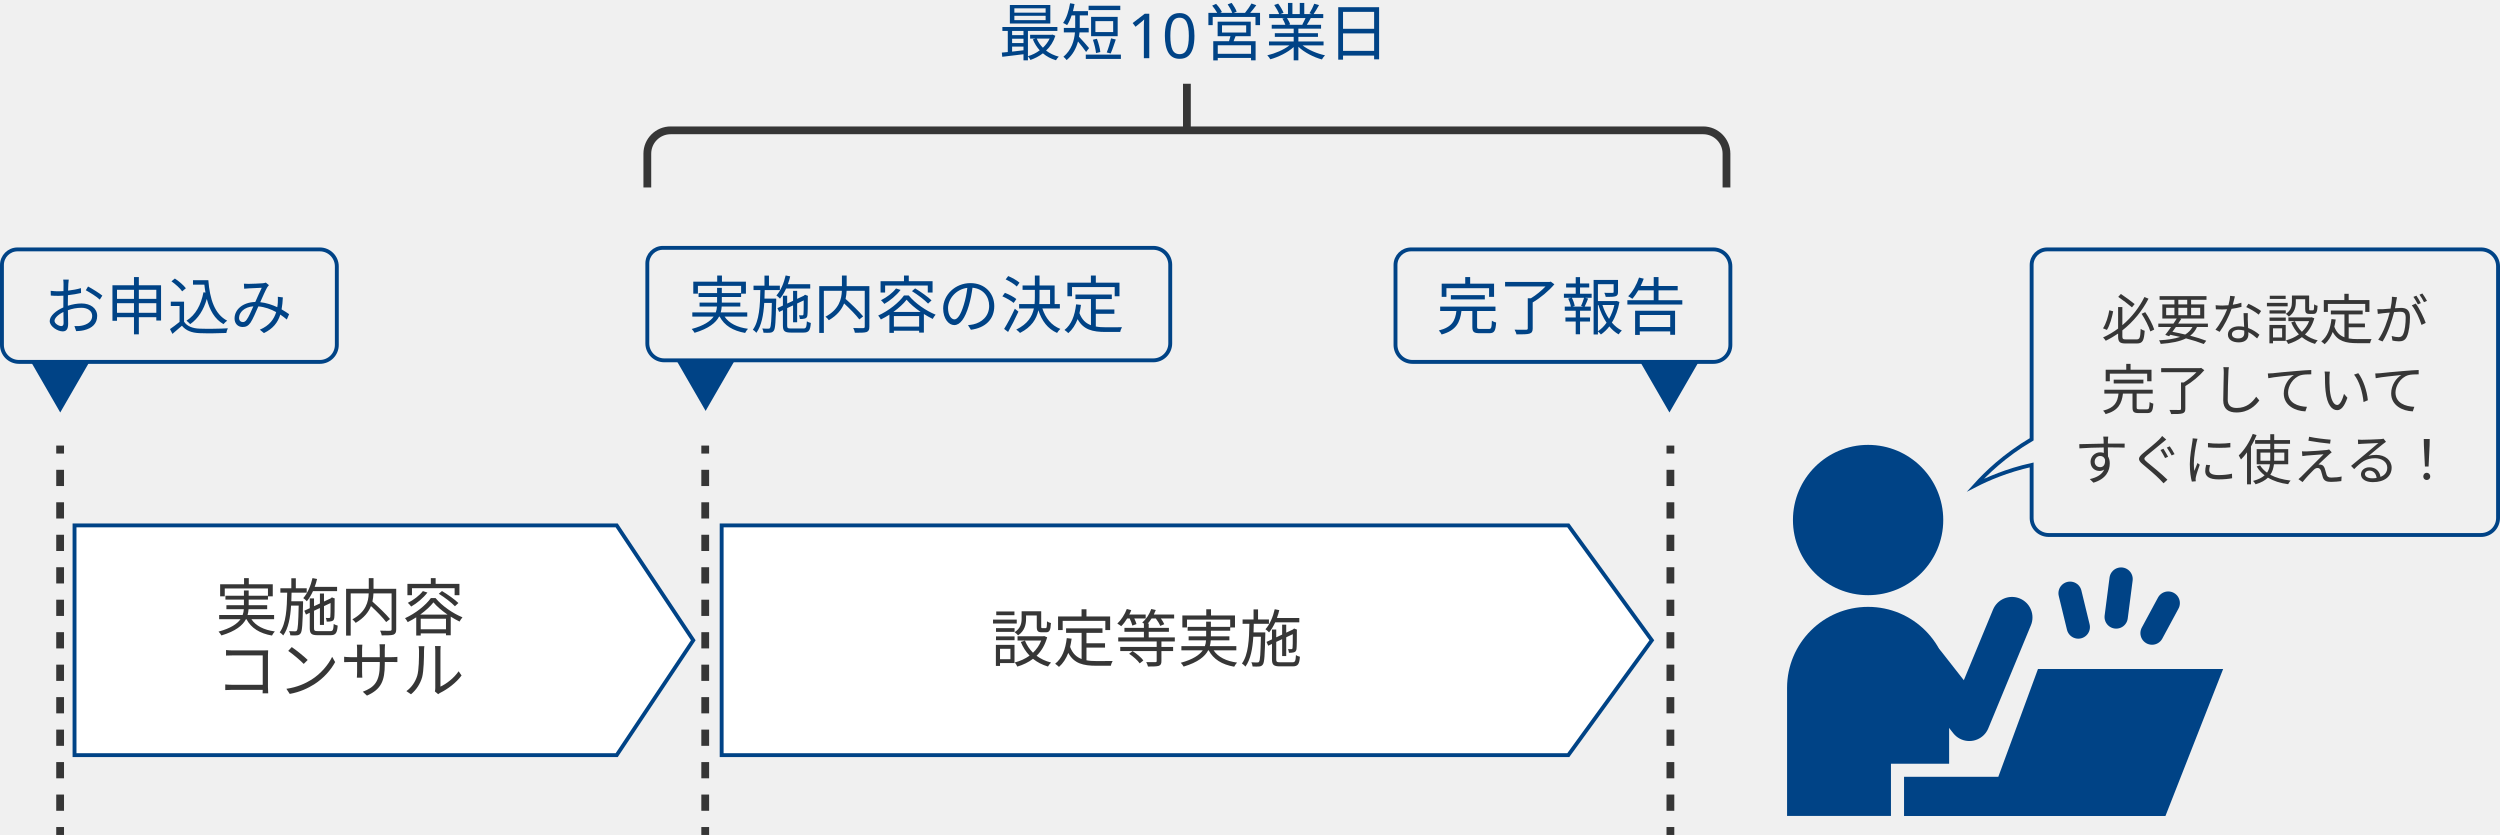
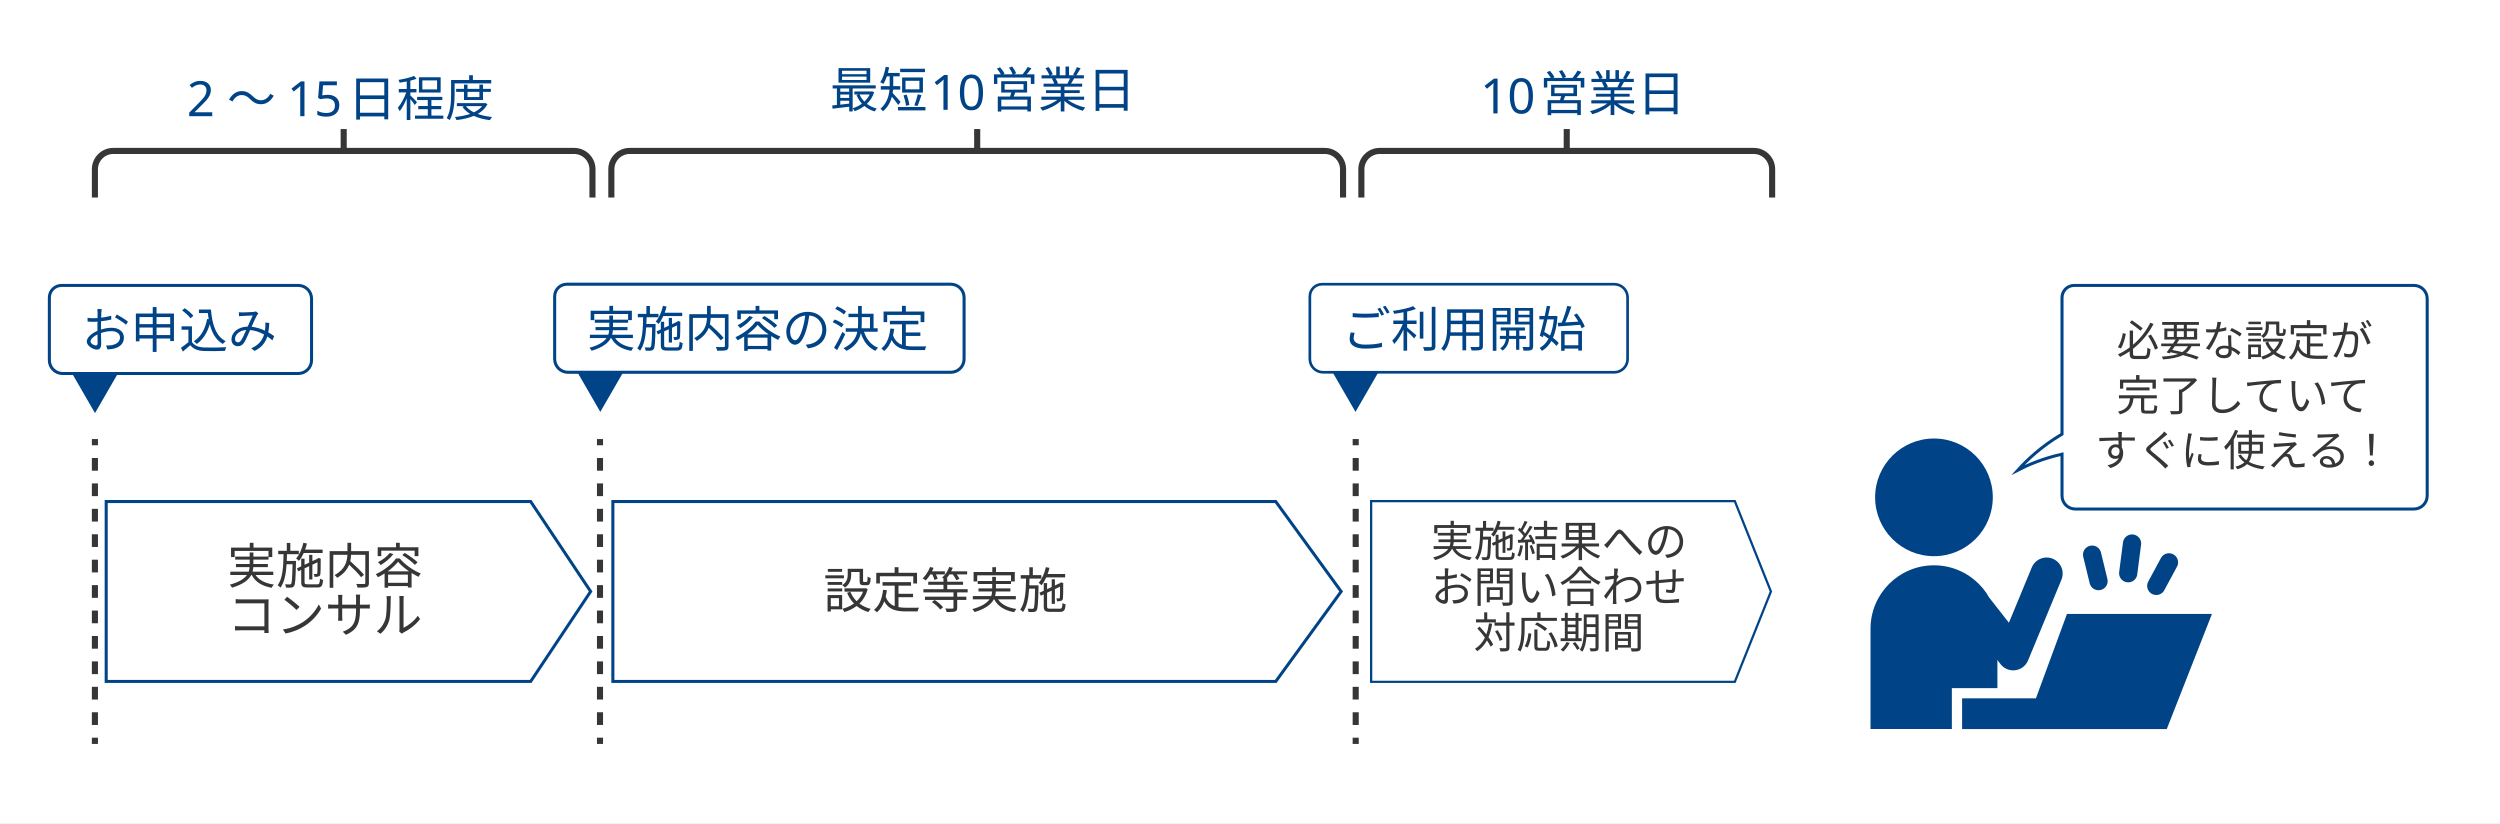
- <svg xmlns="http://www.w3.org/2000/svg" id="a" viewBox="0 0 642.03 214.43">
+ <svg xmlns="http://www.w3.org/2000/svg" id="a" viewBox="0 0 820 270">
  <defs>
-     <style>.b{fill:#fff;}.c,.d,.e,.f{fill:none;}.c,.e{stroke:#363636;stroke-width:2px;}.c,.e,.f{stroke-miterlimit:10;}.g,.h,.i{fill:#363636;}.j,.h,.k,.l,.i{font-family:NotoSansJP-Regular-90ms-RKSJ-H, Noto Sans JP;}.j,.m,.n,.o{fill:#004386;}.j,.n,.i{font-size:16px;}.p{letter-spacing:-.23em;}.p,.q{font-family:Verdana, Verdana;}.q{letter-spacing:-.08em;}.h{font-size:14px;}.d{stroke-width:10.53px;}.d,.o{stroke-linecap:round;stroke-linejoin:round;}.d,.o,.f{stroke:#004386;}.e{stroke-dasharray:0 0 4.17 4.17;}.l{letter-spacing:-.19em;}.o{stroke-width:5.98px;}</style>
+     <style>.b{fill:#fff;}.c,.d,.e,.f,.g{fill:none;}.c,.d,.f,.g{stroke-miterlimit:10;}.c,.f{stroke:#363636;stroke-width:2px;}.h,.i,.j{fill:#363636;}.k,.i,.l,.m,.j{font-family:NotoSansJP-Regular-90ms-RKSJ-H, Noto Sans JP;}.k,.n,.o,.p{fill:#004386;}.k,.o,.j{font-size:16px;}.q{letter-spacing:-.23em;}.q,.r{font-family:Verdana, Verdana;}.d{stroke-width:.88px;}.d,.e,.p,.g{stroke:#004386;}.s{letter-spacing:.25em;}.r{letter-spacing:-.08em;}.t{letter-spacing:.13em;}.i{font-size:14px;}.e{stroke-width:10.53px;}.e,.p{stroke-linecap:round;stroke-linejoin:round;}.f{stroke-dasharray:0 0 4.17 4.17;}.m{letter-spacing:-.19em;}.p{stroke-width:5.98px;}</style>
  </defs>
+   <rect class="b" width="820" height="270" />
  <g>
-     <path class="g" d="M167.24,48.14v-8.67c0-2.76,2.24-5,5-5H437.38c2.76,0,5,2.24,5,5v8.67h2v-8.67c0-3.86-3.14-7-7-7H172.24c-3.86,0-7,3.14-7,7v8.67h2Z" />
-     <rect class="g" x="303.81" y="21.51" width="2" height="11.97" />
+     <line class="c" x1="31.13" y1="144.01" x2="31.13" y2="146.05" />
+     <line class="f" x1="31.13" y1="150.22" x2="31.13" y2="239.87" />
+     <line class="c" x1="31.13" y1="241.96" x2="31.13" y2="244.01" />
  </g>
  <g>
-     <line class="c" x1="15.44" y1="114.43" x2="15.44" y2="116.48" />
-     <line class="e" x1="15.44" y1="120.65" x2="15.44" y2="210.3" />
-     <line class="c" x1="15.44" y1="212.39" x2="15.44" y2="214.43" />
+     <line class="c" x1="196.8" y1="144.01" x2="196.8" y2="146.05" />
+     <line class="f" x1="196.8" y1="150.22" x2="196.8" y2="239.87" />
+     <line class="c" x1="196.8" y1="241.96" x2="196.8" y2="244.01" />
  </g>
  <g>
-     <line class="c" x1="181.11" y1="114.43" x2="181.11" y2="116.48" />
-     <line class="e" x1="181.11" y1="120.65" x2="181.11" y2="210.3" />
-     <line class="c" x1="181.11" y1="212.39" x2="181.11" y2="214.43" />
+     <line class="c" x1="444.67" y1="144.01" x2="444.67" y2="146.05" />
+     <line class="f" x1="444.67" y1="150.22" x2="444.67" y2="239.87" />
+     <line class="c" x1="444.67" y1="241.96" x2="444.67" y2="244.01" />
  </g>
  <g>
-     <line class="c" x1="428.98" y1="114.43" x2="428.98" y2="116.48" />
-     <line class="e" x1="428.98" y1="120.65" x2="428.98" y2="210.3" />
-     <line class="c" x1="428.98" y1="212.39" x2="428.98" y2="214.43" />
+     <polygon class="b" points="34.83 223.51 34.83 164.51 174.06 164.51 193.73 194.01 174.06 223.51 34.83 223.51" />
+     <path class="n" d="M173.8,165.01l19.33,29-19.33,29H35.33v-58H173.8m.54-1H34.33v60H174.33l20-30-20-30h0Z" />
  </g>
-   <g>
-     <polygon class="b" points="19.14 193.93 19.14 134.93 158.37 134.93 178.04 164.43 158.37 193.93 19.14 193.93" />
-     <path class="m" d="M158.11,135.43l19.33,29-19.33,29H19.64v-58H158.11m.54-1H18.64v60H158.64l20-30-20-30h0Z" />
-   </g>
-   <text class="i" transform="translate(55.3 161.91)">
+   <text class="j" transform="translate(74.55 191.48)">
    <tspan x="0" y="0">実施内容</tspan>
    <tspan x="0" y="16">コンサル</tspan>
  </text>
  <g>
-     <polygon class="b" points="185.33 193.94 185.33 134.94 402.76 134.94 424.21 164.43 402.76 193.94 185.33 193.94" />
-     <path class="m" d="M402.5,135.43l21.09,29-21.09,29H185.83v-58h216.67m.51-1H184.83v60h218.18l21.82-30-21.82-30h0Z" />
+     <polygon class="b" points="201.02 223.51 201.02 164.51 418.45 164.51 439.9 194.01 418.45 223.51 201.02 223.51" />
+     <path class="n" d="M418.19,165.01l21.09,29-21.09,29H201.52v-58h216.67m.51-1H200.52v60h218.18l21.82-30-21.82-30h0Z" />
  </g>
-   <text class="j" transform="translate(11.08 84.59)">
+   <text class="k" transform="translate(26.77 114.16)">
    <tspan x="0" y="0">お申込み</tspan>
  </text>
-   <polygon class="m" points="15.47 105.93 22.97 92.94 7.97 92.94 15.47 105.93" />
-   <path class="f" d="M4.5,64.05H82.14c2.41,0,4.36,1.95,4.36,4.36v20.17c0,2.41-1.95,4.36-4.36,4.36H4.86c-2.41,0-4.36-1.95-4.36-4.36v-20.53c0-2.21,1.79-4,4-4Z" />
-   <polygon class="m" points="428.73 105.93 436.23 92.94 421.23 92.94 428.73 105.93" />
-   <text class="j" transform="translate(368.96 84.59)">
-     <tspan x="0" y="0">完了報告</tspan>
+   <polygon class="n" points="31.16 135.5 38.66 122.51 23.66 122.51 31.16 135.5" />
+   <path class="g" d="M20.19,93.62H97.83c2.41,0,4.36,1.95,4.36,4.36v20.17c0,2.41-1.95,4.36-4.36,4.36H20.55c-2.41,0-4.36-1.95-4.36-4.36v-20.53c0-2.21,1.79-4,4-4Z" />
+   <text class="o" transform="translate(272.19 35.28)">
+     <tspan class="l" x="0" y="0">最</tspan>
+     <tspan class="m" x="16" y="0">短</tspan>
+     <tspan class="r" x="32.96" y=".74">1</tspan>
+     <tspan class="q" x="41.87" y=".74">0</tspan>
+     <tspan class="l" x="52.36" y="0">営業日</tspan>
  </text>
-   <path class="f" d="M362.38,64.05h77.64c2.41,0,4.36,1.95,4.36,4.36v20.17c0,2.41-1.95,4.36-4.36,4.36h-77.28c-2.41,0-4.36-1.95-4.36-4.36v-20.53c0-2.21,1.79-4,4-4Z" />
-   <text class="n" transform="translate(256.5 14.21)">
-     <tspan class="k" x="0" y="0">最</tspan>
-     <tspan class="l" x="16" y="0">短</tspan>
-     <tspan class="q" x="32.96" y=".74">1</tspan>
-     <tspan class="p" x="41.87" y=".74">0</tspan>
-     <tspan class="k" x="52.36" y="0">営業日</tspan>
+   <text class="o" transform="translate(485.52 37.2)">
+     <tspan class="r" x="0" y="0">1</tspan>
+     <tspan class="q" x="8.91" y="0">0</tspan>
+     <tspan class="l" x="19.4" y="-.74">営業日</tspan>
  </text>
-   <text class="j" transform="translate(176.81 84.19)">
+   <text class="k" transform="translate(61.3 38.11)">
+     <tspan class="s" x="0" y="0">2～</tspan>
+     <tspan x="32.88" y="0">1</tspan>
+     <tspan class="t" x="41.76" y="0">5</tspan>
+     <tspan x="52.72" y="0">日程度</tspan>
+   </text>
+   <text class="k" transform="translate(192.5 113.77)">
    <tspan x="0" y="0">実施内容の決定</tspan>
  </text>
-   <polygon class="m" points="181.21 105.53 188.71 92.54 173.71 92.54 181.21 105.53" />
-   <path class="f" d="M170.24,63.65h125.93c2.41,0,4.36,1.95,4.36,4.36v20.17c0,2.41-1.95,4.36-4.36,4.36h-125.57c-2.41,0-4.36-1.95-4.36-4.36v-20.53c0-2.21,1.79-4,4-4Z" />
-   <path class="m" d="M499.05,133.55c0-10.66-8.64-19.3-19.3-19.3-10.66,0-19.3,8.64-19.3,19.3s8.64,19.3,19.3,19.3,19.3-8.64,19.3-19.3Z" />
-   <path class="m" d="M485.62,196.13h14.94v-19.47c0-11.49-9.32-20.81-20.81-20.81s-20.81,9.32-20.81,20.81v32.89h26.68v-13.43Z" />
-   <polygon class="m" points="556.11 209.56 570.93 171.8 523.38 171.8 513.19 199.49 488.98 199.49 488.98 209.56 508.56 209.56 540.73 209.56 556.11 209.56" />
-   <path class="d" d="M516.7,158.56l-10.95,26.48-11.34-14.48" />
+   <polygon class="n" points="196.9 135.1 204.4 122.11 189.4 122.11 196.9 135.1" />
+   <path class="g" d="M185.93,93.22h125.93c2.41,0,4.36,1.95,4.36,4.36v20.17c0,2.41-1.95,4.36-4.36,4.36h-125.57c-2.41,0-4.36-1.95-4.36-4.36v-20.53c0-2.21,1.79-4,4-4Z" />
+   <text class="k" transform="translate(440.21 113.77)">
+     <tspan x="0" y="0">ご利用開始</tspan>
+   </text>
+   <polygon class="n" points="444.6 135.1 452.1 122.11 437.1 122.11 444.6 135.1" />
+   <path class="d" d="M433.63,93.22h95.86c2.41,0,4.36,1.95,4.36,4.36v20.17c0,2.41-1.95,4.36-4.36,4.36h-95.5c-2.41,0-4.36-1.95-4.36-4.36v-20.53c0-2.21,1.79-4,4-4Z" />
+   <path class="n" d="M653.64,163.13c0-10.66-8.64-19.3-19.3-19.3-10.66,0-19.3,8.64-19.3,19.3s8.64,19.3,19.3,19.3c10.66,0,19.3-8.64,19.3-19.3Z" />
+   <path class="n" d="M640.21,225.7h14.94v-19.47c0-11.49-9.32-20.81-20.81-20.81s-20.81,9.32-20.81,20.81v32.89h26.68v-13.43Z" />
+   <polygon class="n" points="710.7 239.13 725.52 201.37 677.97 201.37 667.78 229.06 643.57 229.06 643.57 239.13 663.15 239.13 695.31 239.13 710.7 239.13" />
+   <path class="e" d="M671.29,188.13l-10.95,26.48-11.34-14.48" />
  <g>
-     <line class="o" x1="531.62" y1="152.35" x2="533.73" y2="161.03" />
-     <line class="o" x1="544.72" y1="148.71" x2="543.46" y2="158.45" />
-     <line class="o" x1="556.83" y1="154.88" x2="552.67" y2="162.59" />
+     <line class="p" x1="686.21" y1="181.93" x2="688.32" y2="190.6" />
+     <line class="p" x1="699.31" y1="178.28" x2="698.05" y2="188.02" />
+     <line class="p" x1="711.42" y1="184.45" x2="707.26" y2="192.17" />
  </g>
-   <path class="f" d="M637.17,64.05h-111.42c-2.21,0-4,1.79-4,4v44.77c-7,4.12-11.75,8.79-14.46,11.79,3.1-1.59,8.06-3.78,14.46-5.21v13.63c0,2.41,1.95,4.36,4.36,4.36h111.06c2.41,0,4.36-1.95,4.36-4.36V68.41c0-2.41-1.95-4.36-4.36-4.36Z" />
-   <text class="h" transform="translate(539.64 87.21)">
+   <path class="g" d="M791.76,93.62h-111.42c-2.21,0-4,1.79-4,4v44.77c-7,4.12-11.75,8.79-14.46,11.79,3.1-1.59,8.06-3.78,14.46-5.21v13.63c0,2.41,1.95,4.36,4.36,4.36h111.06c2.41,0,4.36-1.95,4.36-4.36V97.98c0-2.41-1.95-4.36-4.36-4.36Z" />
+   <text class="i" transform="translate(694.23 116.78)">
    <tspan x="0" y="0">必要な設定が</tspan>
    <tspan x="0" y="18">完了していて</tspan>
    <tspan x="-7" y="36">すぐに使える！</tspan>
  </text>
-   <text class="i" transform="translate(254.41 169.91)">
+   <text class="j" transform="translate(270.1 199.48)">
    <tspan x="0" y="0">設定等実施</tspan>
  </text>
+   <g>
+     <polygon class="b" points="449.73 223.64 449.73 164.38 569.02 164.38 580.86 194.01 569.02 223.64 449.73 223.64" />
+     <path class="n" d="M568.77,164.75l11.69,29.26-11.69,29.26h-118.66v-58.52h118.66m.5-.74h-119.91v60h119.91l11.99-30-11.99-30h0Z" />
+   </g>
+   <text class="i" transform="translate(469.35 182.59)">
+     <tspan x="0" y="0">実施結果への</tspan>
+     <tspan x="0" y="15">お問い合わせ</tspan>
+     <tspan x="14" y="30">対応期間</tspan>
+   </text>
+   <path class="h" d="M32.13,64.8v-9.29c0-2.76,2.24-5,5-5H188.33c2.76,0,5,2.24,5,5v9.29h2v-9.29c0-3.86-3.14-7-7-7H37.13c-3.86,0-7,3.14-7,7v9.29h2Z" />
+   <path class="h" d="M201.52,64.8v-9.29c0-2.76,2.24-5,5-5h228c2.76,0,5,2.24,5,5v9.29h2v-9.29c0-3.86-3.14-7-7-7H206.52c-3.86,0-7,3.14-7,7v9.29h2Z" />
+   <path class="h" d="M447.53,64.8v-9.29c0-2.76,2.24-5,5-5h122.73c2.76,0,5,2.24,5,5v9.29h2v-9.29c0-3.86-3.14-7-7-7h-122.73c-3.86,0-7,3.14-7,7v9.29h2Z" />
+   <line class="c" x1="112.73" y1="49.51" x2="112.73" y2="42.33" />
+   <line class="c" x1="320.52" y1="49.51" x2="320.52" y2="42.33" />
+   <line class="c" x1="513.89" y1="49.51" x2="513.89" y2="42.33" />
</svg>
